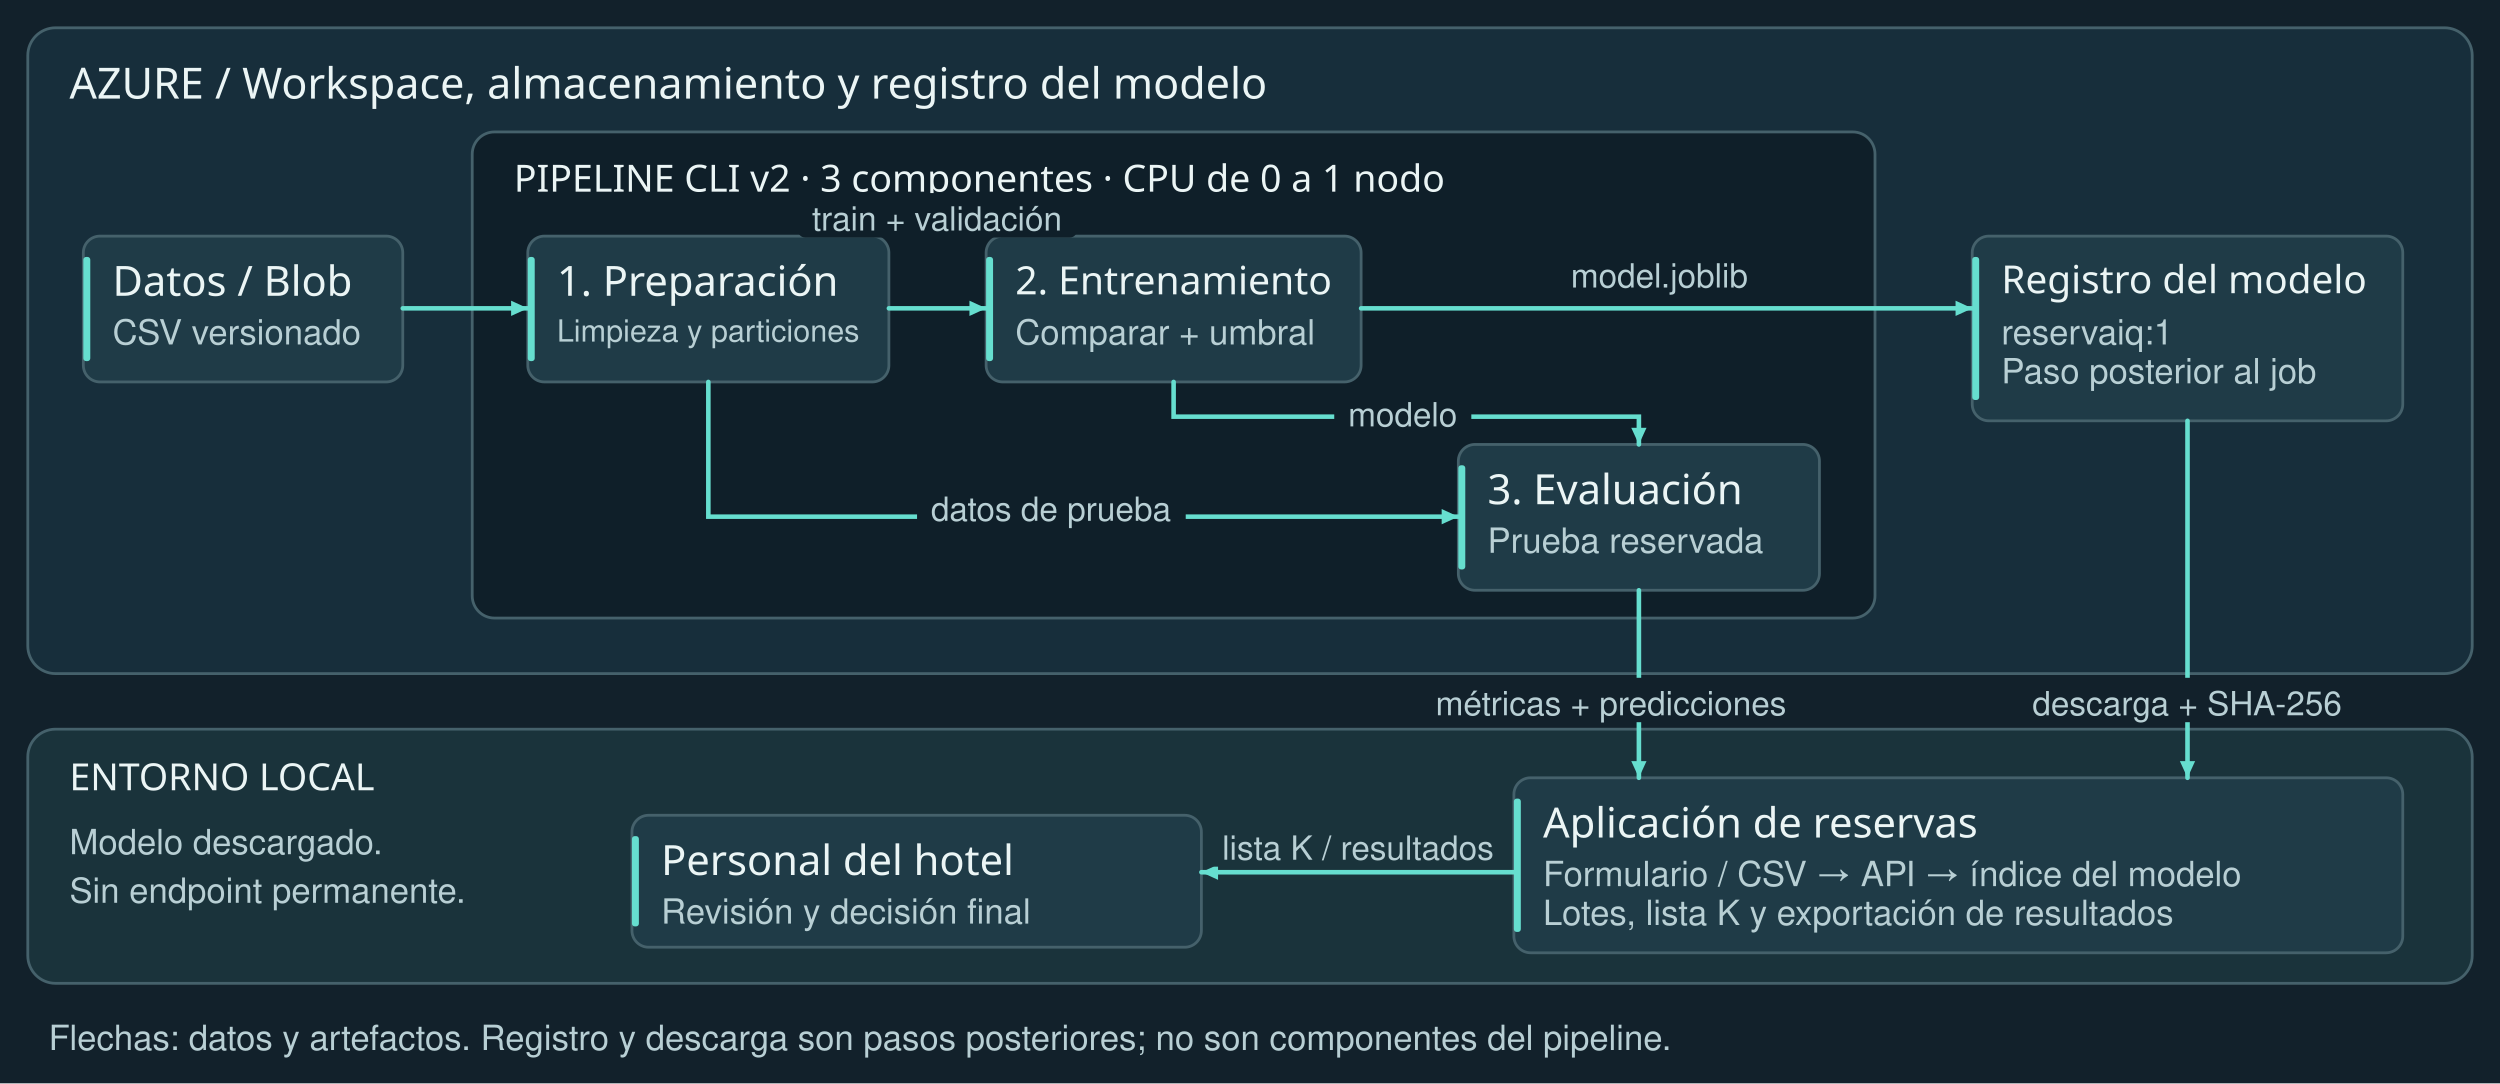
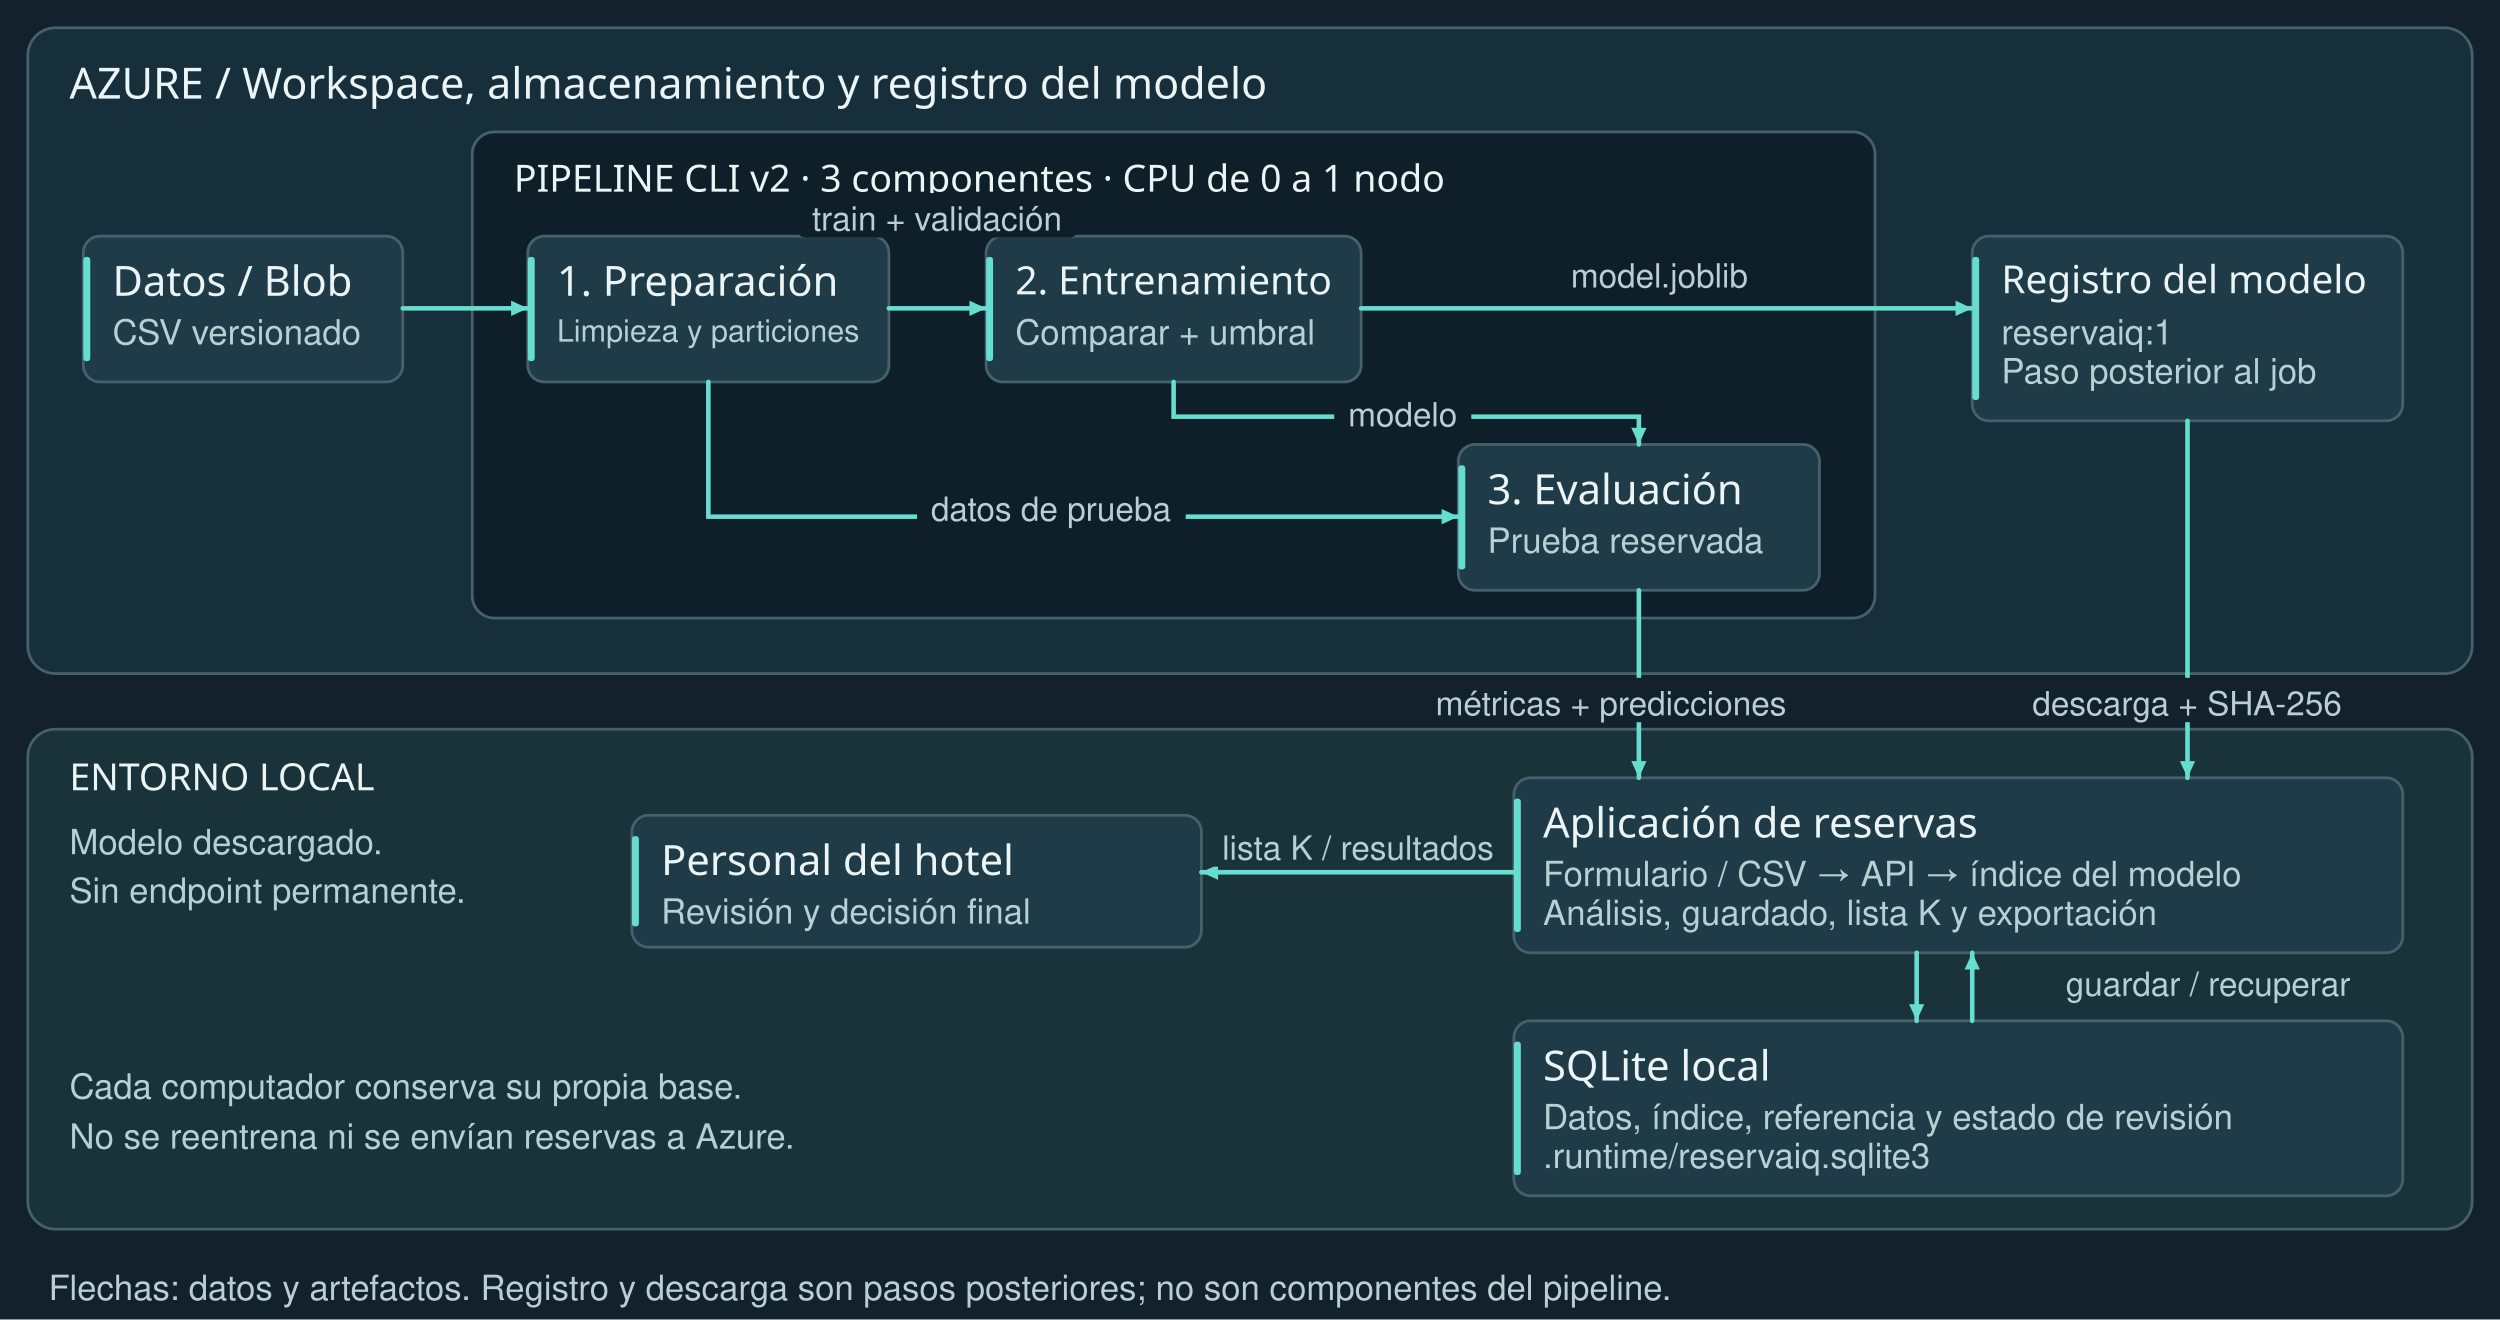
- <svg xmlns="http://www.w3.org/2000/svg" width="1800" height="780" preserveAspectRatio="xMinYMin meet" viewBox="0 0 1800 780" version="1.0" fill-rule="evenodd">
+ <svg xmlns="http://www.w3.org/2000/svg" width="1800" height="950" preserveAspectRatio="xMinYMin meet" viewBox="0 0 1800 950" version="1.0" fill-rule="evenodd">
  <clipPath id="clip">
-     <rect x="0" y="0" width="1800" height="780" />
+     <rect x="0" y="0" width="1800" height="950" />
  </clipPath>
-   <g id="group" transform="scale(1,-1) translate(0,-780)" style="clip-path: url(#clip)">
+   <g id="group" transform="scale(1,-1) translate(0,-950)" style="clip-path: url(#clip)">
    <g transform="">
-       <rect x="0" y="0" width="1800" height="780" style="stroke: none; stroke-linecap: butt; stroke-width: 2; fill: rgb(7%,13%,17%); fill-rule: evenodd;" />
-       <rect x="20" y="295" width="1760" height="465" rx="20" ry="20" style="stroke: rgb(27%,38%,42%); stroke-linecap: butt; stroke-width: 2; fill: rgb(9%,18%,23%); fill-rule: evenodd;" />
-       <text x="50" y="709" style="font-family: Helvetica-Bold; font-size: 31px;fill: rgb(92%,96%,96%); stroke:none;" transform="translate(0,1418) scale(1,-1)">AZURE  /  Workspace, almacenamiento y registro del modelo</text>
-       <rect x="340" y="335" width="1010" height="350" rx="16" ry="16" style="stroke: rgb(27%,38%,42%); stroke-linecap: butt; stroke-width: 2; fill: rgb(6%,12%,16%); fill-rule: evenodd;" />
-       <text x="370" y="642" style="font-family: Helvetica-Bold; font-size: 27px;fill: rgb(92%,96%,96%); stroke:none;" transform="translate(0,1284) scale(1,-1)">PIPELINE CLI v2  ·  3 componentes  ·  CPU de 0 a 1 nodo</text>
-       <rect x="20" y="72" width="1760" height="183" rx="20" ry="20" style="stroke: rgb(27%,38%,42%); stroke-linecap: butt; stroke-width: 2; fill: rgb(10%,20%,23%); fill-rule: evenodd;" />
-       <text x="50" y="211" style="font-family: Helvetica-Bold; font-size: 27px;fill: rgb(92%,96%,96%); stroke:none;" transform="translate(0,422) scale(1,-1)">ENTORNO LOCAL</text>
-       <text x="50" y="165" style="font-family: Helvetica; font-size: 25px;fill: rgb(72%,81%,83%); stroke:none;" transform="translate(0,330) scale(1,-1)">Modelo descargado.</text>
-       <text x="50" y="130" style="font-family: Helvetica; font-size: 25px;fill: rgb(72%,81%,83%); stroke:none;" transform="translate(0,260) scale(1,-1)">Sin endpoint permanente.</text>
-       <rect x="60" y="505" width="230" height="105" rx="12" ry="12" style="stroke: rgb(27%,38%,42%); stroke-linecap: butt; stroke-width: 2; fill: rgb(12%,23%,28%); fill-rule: evenodd;" />
-       <rect x="60" y="520" width="5" height="75" rx="2" ry="2" style="stroke: none; stroke-linecap: butt; stroke-width: 2; fill: rgb(40%,87%,81%); fill-rule: evenodd;" />
-       <text x="81" y="567" style="font-family: Helvetica-Bold; font-size: 30px;fill: rgb(92%,96%,96%); stroke:none;" transform="translate(0,1134) scale(1,-1)">Datos / Blob</text>
-       <text x="81" y="532" style="font-family: Helvetica; font-size: 25px;fill: rgb(72%,81%,83%); stroke:none;" transform="translate(0,1064) scale(1,-1)">CSV versionado</text>
-       <rect x="380" y="505" width="260" height="105" rx="12" ry="12" style="stroke: rgb(27%,38%,42%); stroke-linecap: butt; stroke-width: 2; fill: rgb(12%,23%,28%); fill-rule: evenodd;" />
-       <rect x="380" y="520" width="5" height="75" rx="2" ry="2" style="stroke: none; stroke-linecap: butt; stroke-width: 2; fill: rgb(40%,87%,81%); fill-rule: evenodd;" />
-       <text x="401" y="567" style="font-family: Helvetica-Bold; font-size: 30px;fill: rgb(92%,96%,96%); stroke:none;" transform="translate(0,1134) scale(1,-1)">1. Preparación</text>
-       <text x="401" y="534.962" style="font-family: Helvetica; font-size: 22.038px;fill: rgb(72%,81%,83%); stroke:none;" transform="translate(0,1069) scale(1,-1)">Limpieza y particiones</text>
-       <rect x="710" y="505" width="270" height="105" rx="12" ry="12" style="stroke: rgb(27%,38%,42%); stroke-linecap: butt; stroke-width: 2; fill: rgb(12%,23%,28%); fill-rule: evenodd;" />
-       <rect x="710" y="520" width="5" height="75" rx="2" ry="2" style="stroke: none; stroke-linecap: butt; stroke-width: 2; fill: rgb(40%,87%,81%); fill-rule: evenodd;" />
-       <text x="731" y="568.897" style="font-family: Helvetica-Bold; font-size: 28.103px;fill: rgb(92%,96%,96%); stroke:none;" transform="translate(0,1137) scale(1,-1)">2. Entrenamiento</text>
-       <text x="731" y="532" style="font-family: Helvetica; font-size: 25px;fill: rgb(72%,81%,83%); stroke:none;" transform="translate(0,1064) scale(1,-1)">Comparar + umbral</text>
-       <rect x="1050" y="355" width="260" height="105" rx="12" ry="12" style="stroke: rgb(27%,38%,42%); stroke-linecap: butt; stroke-width: 2; fill: rgb(12%,23%,28%); fill-rule: evenodd;" />
-       <rect x="1050" y="370" width="5" height="75" rx="2" ry="2" style="stroke: none; stroke-linecap: butt; stroke-width: 2; fill: rgb(40%,87%,81%); fill-rule: evenodd;" />
-       <text x="1071" y="417" style="font-family: Helvetica-Bold; font-size: 30px;fill: rgb(92%,96%,96%); stroke:none;" transform="translate(0,834) scale(1,-1)">3. Evaluación</text>
-       <text x="1071" y="382" style="font-family: Helvetica; font-size: 25px;fill: rgb(72%,81%,83%); stroke:none;" transform="translate(0,764) scale(1,-1)">Prueba reservada</text>
-       <rect x="1420" y="477" width="310" height="133" rx="12" ry="12" style="stroke: rgb(27%,38%,42%); stroke-linecap: butt; stroke-width: 2; fill: rgb(12%,23%,28%); fill-rule: evenodd;" />
-       <rect x="1420" y="492" width="5" height="103" rx="2" ry="2" style="stroke: none; stroke-linecap: butt; stroke-width: 2; fill: rgb(40%,87%,81%); fill-rule: evenodd;" />
-       <text x="1441" y="569.121" style="font-family: Helvetica-Bold; font-size: 27.879px;fill: rgb(92%,96%,96%); stroke:none;" transform="translate(0,1138) scale(1,-1)">Registro del modelo</text>
-       <text x="1441" y="532" style="font-family: Helvetica; font-size: 25px;fill: rgb(72%,81%,83%); stroke:none;" transform="translate(0,1064) scale(1,-1)">reservaiq:1</text>
-       <text x="1441" y="504" style="font-family: Helvetica; font-size: 25px;fill: rgb(72%,81%,83%); stroke:none;" transform="translate(0,1008) scale(1,-1)">Paso posterior al job</text>
-       <rect x="1090" y="94" width="640" height="126" rx="12" ry="12" style="stroke: rgb(27%,38%,42%); stroke-linecap: butt; stroke-width: 2; fill: rgb(12%,23%,28%); fill-rule: evenodd;" />
-       <rect x="1090" y="109" width="5" height="96" rx="2" ry="2" style="stroke: none; stroke-linecap: butt; stroke-width: 2; fill: rgb(40%,87%,81%); fill-rule: evenodd;" />
-       <text x="1111" y="177" style="font-family: Helvetica-Bold; font-size: 30px;fill: rgb(92%,96%,96%); stroke:none;" transform="translate(0,354) scale(1,-1)">Aplicación de reservas</text>
-       <text x="1111" y="142" style="font-family: Helvetica; font-size: 25px;fill: rgb(72%,81%,83%); stroke:none;" transform="translate(0,284) scale(1,-1)">Formulario / CSV → API → índice del modelo</text>
-       <text x="1111" y="114" style="font-family: Helvetica; font-size: 25px;fill: rgb(72%,81%,83%); stroke:none;" transform="translate(0,228) scale(1,-1)">Lotes, lista K y exportación de resultados</text>
-       <rect x="455" y="98" width="410" height="95" rx="12" ry="12" style="stroke: rgb(27%,38%,42%); stroke-linecap: butt; stroke-width: 2; fill: rgb(12%,23%,28%); fill-rule: evenodd;" />
-       <rect x="455" y="113" width="5" height="65" rx="2" ry="2" style="stroke: none; stroke-linecap: butt; stroke-width: 2; fill: rgb(40%,87%,81%); fill-rule: evenodd;" />
-       <text x="476" y="150" style="font-family: Helvetica-Bold; font-size: 30px;fill: rgb(92%,96%,96%); stroke:none;" transform="translate(0,300) scale(1,-1)">Personal del hotel</text>
-       <text x="476" y="115" style="font-family: Helvetica; font-size: 25px;fill: rgb(72%,81%,83%); stroke:none;" transform="translate(0,230) scale(1,-1)">Revisión y decisión final</text>
-       <polyline points="290 558, 380 558" style="stroke: rgb(40%,87%,81%); stroke-linecap: round; stroke-width: 3.3; fill: None; fill-rule: evenodd;" />
-       <polygon points="380 558, 368 552.5, 368 563.5" style="stroke: none; stroke-linecap: butt; stroke-width: 1; fill: rgb(40%,87%,81%); fill-rule: evenodd;" />
-       <polyline points="640 558, 710 558" style="stroke: rgb(40%,87%,81%); stroke-linecap: round; stroke-width: 3.3; fill: None; fill-rule: evenodd;" />
-       <polygon points="710 558, 698 552.5, 698 563.5" style="stroke: none; stroke-linecap: butt; stroke-width: 1; fill: rgb(40%,87%,81%); fill-rule: evenodd;" />
-       <rect x="574.628" y="609" width="200.744" height="32" rx="5" ry="5" style="stroke: none; stroke-linecap: butt; stroke-width: 2; fill: rgb(6%,12%,16%); fill-rule: evenodd;" />
-       <text x="584.628" y="614" style="font-family: Helvetica; font-size: 24px;fill: rgb(72%,81%,83%); stroke:none;" transform="translate(0,1228) scale(1,-1)">train + validación</text>
-       <polyline points="510 505, 510 408, 1050 408" style="stroke: rgb(40%,87%,81%); stroke-linecap: round; stroke-width: 3.3; fill: None; fill-rule: evenodd;" />
-       <polygon points="1050 408, 1038 402.5, 1038 413.5" style="stroke: none; stroke-linecap: butt; stroke-width: 1; fill: rgb(40%,87%,81%); fill-rule: evenodd;" />
-       <rect x="660.276" y="400" width="193.448" height="32" rx="5" ry="5" style="stroke: none; stroke-linecap: butt; stroke-width: 2; fill: rgb(6%,12%,16%); fill-rule: evenodd;" />
-       <text x="670.276" y="405" style="font-family: Helvetica; font-size: 24px;fill: rgb(72%,81%,83%); stroke:none;" transform="translate(0,810) scale(1,-1)">datos de prueba</text>
-       <polyline points="845 505, 845 480, 1180 480, 1180 460" style="stroke: rgb(40%,87%,81%); stroke-linecap: round; stroke-width: 3.3; fill: None; fill-rule: evenodd;" />
-       <polygon points="1180 460, 1174.5 472, 1185.5 472" style="stroke: none; stroke-linecap: butt; stroke-width: 1; fill: rgb(40%,87%,81%); fill-rule: evenodd;" />
-       <rect x="960.652" y="468" width="98.696" height="32" rx="5" ry="5" style="stroke: none; stroke-linecap: butt; stroke-width: 2; fill: rgb(6%,12%,16%); fill-rule: evenodd;" />
-       <text x="970.652" y="473" style="font-family: Helvetica; font-size: 24px;fill: rgb(72%,81%,83%); stroke:none;" transform="translate(0,946) scale(1,-1)">modelo</text>
-       <polyline points="980 558, 1420 558" style="stroke: rgb(40%,87%,81%); stroke-linecap: round; stroke-width: 3.3; fill: None; fill-rule: evenodd;" />
-       <polygon points="1420 558, 1408 552.5, 1408 563.5" style="stroke: none; stroke-linecap: butt; stroke-width: 1; fill: rgb(40%,87%,81%); fill-rule: evenodd;" />
-       <rect x="1120.98" y="568" width="148.04" height="32" rx="5" ry="5" style="stroke: none; stroke-linecap: butt; stroke-width: 2; fill: rgb(6%,12%,16%); fill-rule: evenodd;" />
-       <text x="1130.98" y="573" style="font-family: Helvetica; font-size: 24px;fill: rgb(72%,81%,83%); stroke:none;" transform="translate(0,1146) scale(1,-1)">model.joblib</text>
-       <polyline points="1180 355, 1180 220" style="stroke: rgb(40%,87%,81%); stroke-linecap: round; stroke-width: 3.3; fill: None; fill-rule: evenodd;" />
-       <polygon points="1180 220, 1174.5 232, 1185.5 232" style="stroke: none; stroke-linecap: butt; stroke-width: 1; fill: rgb(40%,87%,81%); fill-rule: evenodd;" />
-       <rect x="1023.628" y="260" width="272.744" height="32" rx="5" ry="5" style="stroke: none; stroke-linecap: butt; stroke-width: 2; fill: rgb(7%,13%,17%); fill-rule: evenodd;" />
-       <text x="1033.628" y="265" style="font-family: Helvetica; font-size: 24px;fill: rgb(72%,81%,83%); stroke:none;" transform="translate(0,530) scale(1,-1)">métricas + predicciones</text>
-       <polyline points="1575 477, 1575 220" style="stroke: rgb(40%,87%,81%); stroke-linecap: round; stroke-width: 3.3; fill: None; fill-rule: evenodd;" />
-       <polygon points="1575 220, 1569.5 232, 1580.5 232" style="stroke: none; stroke-linecap: butt; stroke-width: 1; fill: rgb(40%,87%,81%); fill-rule: evenodd;" />
-       <rect x="1453.28" y="260" width="243.44" height="32" rx="5" ry="5" style="stroke: none; stroke-linecap: butt; stroke-width: 2; fill: rgb(7%,13%,17%); fill-rule: evenodd;" />
-       <text x="1463.28" y="265" style="font-family: Helvetica; font-size: 24px;fill: rgb(72%,81%,83%); stroke:none;" transform="translate(0,530) scale(1,-1)">descarga + SHA-256</text>
-       <polyline points="1090 152, 865 152" style="stroke: rgb(40%,87%,81%); stroke-linecap: round; stroke-width: 3.3; fill: None; fill-rule: evenodd;" />
-       <polygon points="865 152, 877 157.5, 877 146.5" style="stroke: none; stroke-linecap: butt; stroke-width: 1; fill: rgb(40%,87%,81%); fill-rule: evenodd;" />
-       <rect x="869.96" y="156" width="216.08" height="32" rx="5" ry="5" style="stroke: none; stroke-linecap: butt; stroke-width: 2; fill: rgb(10%,20%,23%); fill-rule: evenodd;" />
-       <text x="879.96" y="161" style="font-family: Helvetica; font-size: 24px;fill: rgb(72%,81%,83%); stroke:none;" transform="translate(0,322) scale(1,-1)">lista K / resultados</text>
-       <text x="35" y="24" style="font-family: Helvetica; font-size: 25px;fill: rgb(72%,81%,83%); stroke:none;" transform="translate(0,48) scale(1,-1)">Flechas: datos y artefactos. Registro y descarga son pasos posteriores; no son componentes del pipeline.</text>
+       <rect x="0" y="0" width="1800" height="950" style="stroke: none; stroke-linecap: butt; stroke-width: 2; fill: rgb(7%,13%,17%); fill-rule: evenodd;" />
+       <rect x="20" y="465" width="1760" height="465" rx="20" ry="20" style="stroke: rgb(27%,38%,42%); stroke-linecap: butt; stroke-width: 2; fill: rgb(9%,18%,23%); fill-rule: evenodd;" />
+       <text x="50" y="879" style="font-family: Helvetica-Bold; font-size: 31px;fill: rgb(92%,96%,96%); stroke:none;" transform="translate(0,1758) scale(1,-1)">AZURE  /  Workspace, almacenamiento y registro del modelo</text>
+       <rect x="340" y="505" width="1010" height="350" rx="16" ry="16" style="stroke: rgb(27%,38%,42%); stroke-linecap: butt; stroke-width: 2; fill: rgb(6%,12%,16%); fill-rule: evenodd;" />
+       <text x="370" y="812" style="font-family: Helvetica-Bold; font-size: 27px;fill: rgb(92%,96%,96%); stroke:none;" transform="translate(0,1624) scale(1,-1)">PIPELINE CLI v2  ·  3 componentes  ·  CPU de 0 a 1 nodo</text>
+       <rect x="20" y="65" width="1760" height="360" rx="20" ry="20" style="stroke: rgb(27%,38%,42%); stroke-linecap: butt; stroke-width: 2; fill: rgb(10%,20%,23%); fill-rule: evenodd;" />
+       <text x="50" y="381" style="font-family: Helvetica-Bold; font-size: 27px;fill: rgb(92%,96%,96%); stroke:none;" transform="translate(0,762) scale(1,-1)">ENTORNO LOCAL</text>
+       <text x="50" y="335" style="font-family: Helvetica; font-size: 25px;fill: rgb(72%,81%,83%); stroke:none;" transform="translate(0,670) scale(1,-1)">Modelo descargado.</text>
+       <text x="50" y="300" style="font-family: Helvetica; font-size: 25px;fill: rgb(72%,81%,83%); stroke:none;" transform="translate(0,600) scale(1,-1)">Sin endpoint permanente.</text>
+       <rect x="60" y="675" width="230" height="105" rx="12" ry="12" style="stroke: rgb(27%,38%,42%); stroke-linecap: butt; stroke-width: 2; fill: rgb(12%,23%,28%); fill-rule: evenodd;" />
+       <rect x="60" y="690" width="5" height="75" rx="2" ry="2" style="stroke: none; stroke-linecap: butt; stroke-width: 2; fill: rgb(40%,87%,81%); fill-rule: evenodd;" />
+       <text x="81" y="737" style="font-family: Helvetica-Bold; font-size: 30px;fill: rgb(92%,96%,96%); stroke:none;" transform="translate(0,1474) scale(1,-1)">Datos / Blob</text>
+       <text x="81" y="702" style="font-family: Helvetica; font-size: 25px;fill: rgb(72%,81%,83%); stroke:none;" transform="translate(0,1404) scale(1,-1)">CSV versionado</text>
+       <rect x="380" y="675" width="260" height="105" rx="12" ry="12" style="stroke: rgb(27%,38%,42%); stroke-linecap: butt; stroke-width: 2; fill: rgb(12%,23%,28%); fill-rule: evenodd;" />
+       <rect x="380" y="690" width="5" height="75" rx="2" ry="2" style="stroke: none; stroke-linecap: butt; stroke-width: 2; fill: rgb(40%,87%,81%); fill-rule: evenodd;" />
+       <text x="401" y="737" style="font-family: Helvetica-Bold; font-size: 30px;fill: rgb(92%,96%,96%); stroke:none;" transform="translate(0,1474) scale(1,-1)">1. Preparación</text>
+       <text x="401" y="704.962" style="font-family: Helvetica; font-size: 22.038px;fill: rgb(72%,81%,83%); stroke:none;" transform="translate(0,1409) scale(1,-1)">Limpieza y particiones</text>
+       <rect x="710" y="675" width="270" height="105" rx="12" ry="12" style="stroke: rgb(27%,38%,42%); stroke-linecap: butt; stroke-width: 2; fill: rgb(12%,23%,28%); fill-rule: evenodd;" />
+       <rect x="710" y="690" width="5" height="75" rx="2" ry="2" style="stroke: none; stroke-linecap: butt; stroke-width: 2; fill: rgb(40%,87%,81%); fill-rule: evenodd;" />
+       <text x="731" y="738.897" style="font-family: Helvetica-Bold; font-size: 28.103px;fill: rgb(92%,96%,96%); stroke:none;" transform="translate(0,1477) scale(1,-1)">2. Entrenamiento</text>
+       <text x="731" y="702" style="font-family: Helvetica; font-size: 25px;fill: rgb(72%,81%,83%); stroke:none;" transform="translate(0,1404) scale(1,-1)">Comparar + umbral</text>
+       <rect x="1050" y="525" width="260" height="105" rx="12" ry="12" style="stroke: rgb(27%,38%,42%); stroke-linecap: butt; stroke-width: 2; fill: rgb(12%,23%,28%); fill-rule: evenodd;" />
+       <rect x="1050" y="540" width="5" height="75" rx="2" ry="2" style="stroke: none; stroke-linecap: butt; stroke-width: 2; fill: rgb(40%,87%,81%); fill-rule: evenodd;" />
+       <text x="1071" y="587" style="font-family: Helvetica-Bold; font-size: 30px;fill: rgb(92%,96%,96%); stroke:none;" transform="translate(0,1174) scale(1,-1)">3. Evaluación</text>
+       <text x="1071" y="552" style="font-family: Helvetica; font-size: 25px;fill: rgb(72%,81%,83%); stroke:none;" transform="translate(0,1104) scale(1,-1)">Prueba reservada</text>
+       <rect x="1420" y="647" width="310" height="133" rx="12" ry="12" style="stroke: rgb(27%,38%,42%); stroke-linecap: butt; stroke-width: 2; fill: rgb(12%,23%,28%); fill-rule: evenodd;" />
+       <rect x="1420" y="662" width="5" height="103" rx="2" ry="2" style="stroke: none; stroke-linecap: butt; stroke-width: 2; fill: rgb(40%,87%,81%); fill-rule: evenodd;" />
+       <text x="1441" y="739.121" style="font-family: Helvetica-Bold; font-size: 27.879px;fill: rgb(92%,96%,96%); stroke:none;" transform="translate(0,1478) scale(1,-1)">Registro del modelo</text>
+       <text x="1441" y="702" style="font-family: Helvetica; font-size: 25px;fill: rgb(72%,81%,83%); stroke:none;" transform="translate(0,1404) scale(1,-1)">reservaiq:1</text>
+       <text x="1441" y="674" style="font-family: Helvetica; font-size: 25px;fill: rgb(72%,81%,83%); stroke:none;" transform="translate(0,1348) scale(1,-1)">Paso posterior al job</text>
+       <rect x="1090" y="264" width="640" height="126" rx="12" ry="12" style="stroke: rgb(27%,38%,42%); stroke-linecap: butt; stroke-width: 2; fill: rgb(12%,23%,28%); fill-rule: evenodd;" />
+       <rect x="1090" y="279" width="5" height="96" rx="2" ry="2" style="stroke: none; stroke-linecap: butt; stroke-width: 2; fill: rgb(40%,87%,81%); fill-rule: evenodd;" />
+       <text x="1111" y="347" style="font-family: Helvetica-Bold; font-size: 30px;fill: rgb(92%,96%,96%); stroke:none;" transform="translate(0,694) scale(1,-1)">Aplicación de reservas</text>
+       <text x="1111" y="312" style="font-family: Helvetica; font-size: 25px;fill: rgb(72%,81%,83%); stroke:none;" transform="translate(0,624) scale(1,-1)">Formulario / CSV → API → índice del modelo</text>
+       <text x="1111" y="284" style="font-family: Helvetica; font-size: 25px;fill: rgb(72%,81%,83%); stroke:none;" transform="translate(0,568) scale(1,-1)">Análisis, guardado, lista K y exportación</text>
+       <rect x="455" y="268" width="410" height="95" rx="12" ry="12" style="stroke: rgb(27%,38%,42%); stroke-linecap: butt; stroke-width: 2; fill: rgb(12%,23%,28%); fill-rule: evenodd;" />
+       <rect x="455" y="283" width="5" height="65" rx="2" ry="2" style="stroke: none; stroke-linecap: butt; stroke-width: 2; fill: rgb(40%,87%,81%); fill-rule: evenodd;" />
+       <text x="476" y="320" style="font-family: Helvetica-Bold; font-size: 30px;fill: rgb(92%,96%,96%); stroke:none;" transform="translate(0,640) scale(1,-1)">Personal del hotel</text>
+       <text x="476" y="285" style="font-family: Helvetica; font-size: 25px;fill: rgb(72%,81%,83%); stroke:none;" transform="translate(0,570) scale(1,-1)">Revisión y decisión final</text>
+       <rect x="1090" y="89" width="640" height="126" rx="12" ry="12" style="stroke: rgb(27%,38%,42%); stroke-linecap: butt; stroke-width: 2; fill: rgb(12%,23%,28%); fill-rule: evenodd;" />
+       <rect x="1090" y="104" width="5" height="96" rx="2" ry="2" style="stroke: none; stroke-linecap: butt; stroke-width: 2; fill: rgb(40%,87%,81%); fill-rule: evenodd;" />
+       <text x="1111" y="172" style="font-family: Helvetica-Bold; font-size: 30px;fill: rgb(92%,96%,96%); stroke:none;" transform="translate(0,344) scale(1,-1)">SQLite local</text>
+       <text x="1111" y="137" style="font-family: Helvetica; font-size: 25px;fill: rgb(72%,81%,83%); stroke:none;" transform="translate(0,274) scale(1,-1)">Datos, índice, referencia y estado de revisión</text>
+       <text x="1111" y="109" style="font-family: Helvetica; font-size: 25px;fill: rgb(72%,81%,83%); stroke:none;" transform="translate(0,218) scale(1,-1)">.runtime/reservaiq.sqlite3</text>
+       <polyline points="1380 264, 1380 215" style="stroke: rgb(40%,87%,81%); stroke-linecap: round; stroke-width: 3.3; fill: None; fill-rule: evenodd;" />
+       <polygon points="1380 215, 1374.5 227, 1385.5 227" style="stroke: none; stroke-linecap: butt; stroke-width: 1; fill: rgb(40%,87%,81%); fill-rule: evenodd;" />
+       <polyline points="1420 215, 1420 264" style="stroke: rgb(40%,87%,81%); stroke-linecap: round; stroke-width: 3.3; fill: None; fill-rule: evenodd;" />
+       <polygon points="1420 264, 1425.5 252, 1414.5 252" style="stroke: none; stroke-linecap: butt; stroke-width: 1; fill: rgb(40%,87%,81%); fill-rule: evenodd;" />
+       <rect x="1477.292" y="228" width="225.416" height="32" rx="5" ry="5" style="stroke: none; stroke-linecap: butt; stroke-width: 2; fill: rgb(10%,20%,23%); fill-rule: evenodd;" />
+       <text x="1487.292" y="233" style="font-family: Helvetica; font-size: 24px;fill: rgb(72%,81%,83%); stroke:none;" transform="translate(0,466) scale(1,-1)">guardar / recuperar</text>
+       <text x="50" y="159" style="font-family: Helvetica; font-size: 25px;fill: rgb(72%,81%,83%); stroke:none;" transform="translate(0,318) scale(1,-1)">Cada computador conserva su propia base.</text>
+       <text x="50" y="123" style="font-family: Helvetica; font-size: 25px;fill: rgb(72%,81%,83%); stroke:none;" transform="translate(0,246) scale(1,-1)">No se reentrena ni se envían reservas a Azure.</text>
+       <polyline points="290 728, 380 728" style="stroke: rgb(40%,87%,81%); stroke-linecap: round; stroke-width: 3.3; fill: None; fill-rule: evenodd;" />
+       <polygon points="380 728, 368 722.5, 368 733.5" style="stroke: none; stroke-linecap: butt; stroke-width: 1; fill: rgb(40%,87%,81%); fill-rule: evenodd;" />
+       <polyline points="640 728, 710 728" style="stroke: rgb(40%,87%,81%); stroke-linecap: round; stroke-width: 3.3; fill: None; fill-rule: evenodd;" />
+       <polygon points="710 728, 698 722.5, 698 733.5" style="stroke: none; stroke-linecap: butt; stroke-width: 1; fill: rgb(40%,87%,81%); fill-rule: evenodd;" />
+       <rect x="574.628" y="779" width="200.744" height="32" rx="5" ry="5" style="stroke: none; stroke-linecap: butt; stroke-width: 2; fill: rgb(6%,12%,16%); fill-rule: evenodd;" />
+       <text x="584.628" y="784" style="font-family: Helvetica; font-size: 24px;fill: rgb(72%,81%,83%); stroke:none;" transform="translate(0,1568) scale(1,-1)">train + validación</text>
+       <polyline points="510 675, 510 578, 1050 578" style="stroke: rgb(40%,87%,81%); stroke-linecap: round; stroke-width: 3.3; fill: None; fill-rule: evenodd;" />
+       <polygon points="1050 578, 1038 572.5, 1038 583.5" style="stroke: none; stroke-linecap: butt; stroke-width: 1; fill: rgb(40%,87%,81%); fill-rule: evenodd;" />
+       <rect x="660.276" y="570" width="193.448" height="32" rx="5" ry="5" style="stroke: none; stroke-linecap: butt; stroke-width: 2; fill: rgb(6%,12%,16%); fill-rule: evenodd;" />
+       <text x="670.276" y="575" style="font-family: Helvetica; font-size: 24px;fill: rgb(72%,81%,83%); stroke:none;" transform="translate(0,1150) scale(1,-1)">datos de prueba</text>
+       <polyline points="845 675, 845 650, 1180 650, 1180 630" style="stroke: rgb(40%,87%,81%); stroke-linecap: round; stroke-width: 3.3; fill: None; fill-rule: evenodd;" />
+       <polygon points="1180 630, 1174.5 642, 1185.5 642" style="stroke: none; stroke-linecap: butt; stroke-width: 1; fill: rgb(40%,87%,81%); fill-rule: evenodd;" />
+       <rect x="960.652" y="638" width="98.696" height="32" rx="5" ry="5" style="stroke: none; stroke-linecap: butt; stroke-width: 2; fill: rgb(6%,12%,16%); fill-rule: evenodd;" />
+       <text x="970.652" y="643" style="font-family: Helvetica; font-size: 24px;fill: rgb(72%,81%,83%); stroke:none;" transform="translate(0,1286) scale(1,-1)">modelo</text>
+       <polyline points="980 728, 1420 728" style="stroke: rgb(40%,87%,81%); stroke-linecap: round; stroke-width: 3.3; fill: None; fill-rule: evenodd;" />
+       <polygon points="1420 728, 1408 722.5, 1408 733.5" style="stroke: none; stroke-linecap: butt; stroke-width: 1; fill: rgb(40%,87%,81%); fill-rule: evenodd;" />
+       <rect x="1120.98" y="738" width="148.04" height="32" rx="5" ry="5" style="stroke: none; stroke-linecap: butt; stroke-width: 2; fill: rgb(6%,12%,16%); fill-rule: evenodd;" />
+       <text x="1130.98" y="743" style="font-family: Helvetica; font-size: 24px;fill: rgb(72%,81%,83%); stroke:none;" transform="translate(0,1486) scale(1,-1)">model.joblib</text>
+       <polyline points="1180 525, 1180 390" style="stroke: rgb(40%,87%,81%); stroke-linecap: round; stroke-width: 3.3; fill: None; fill-rule: evenodd;" />
+       <polygon points="1180 390, 1174.5 402, 1185.5 402" style="stroke: none; stroke-linecap: butt; stroke-width: 1; fill: rgb(40%,87%,81%); fill-rule: evenodd;" />
+       <rect x="1023.628" y="430" width="272.744" height="32" rx="5" ry="5" style="stroke: none; stroke-linecap: butt; stroke-width: 2; fill: rgb(7%,13%,17%); fill-rule: evenodd;" />
+       <text x="1033.628" y="435" style="font-family: Helvetica; font-size: 24px;fill: rgb(72%,81%,83%); stroke:none;" transform="translate(0,870) scale(1,-1)">métricas + predicciones</text>
+       <polyline points="1575 647, 1575 390" style="stroke: rgb(40%,87%,81%); stroke-linecap: round; stroke-width: 3.3; fill: None; fill-rule: evenodd;" />
+       <polygon points="1575 390, 1569.5 402, 1580.5 402" style="stroke: none; stroke-linecap: butt; stroke-width: 1; fill: rgb(40%,87%,81%); fill-rule: evenodd;" />
+       <rect x="1453.28" y="430" width="243.44" height="32" rx="5" ry="5" style="stroke: none; stroke-linecap: butt; stroke-width: 2; fill: rgb(7%,13%,17%); fill-rule: evenodd;" />
+       <text x="1463.28" y="435" style="font-family: Helvetica; font-size: 24px;fill: rgb(72%,81%,83%); stroke:none;" transform="translate(0,870) scale(1,-1)">descarga + SHA-256</text>
+       <polyline points="1090 322, 865 322" style="stroke: rgb(40%,87%,81%); stroke-linecap: round; stroke-width: 3.3; fill: None; fill-rule: evenodd;" />
+       <polygon points="865 322, 877 327.5, 877 316.5" style="stroke: none; stroke-linecap: butt; stroke-width: 1; fill: rgb(40%,87%,81%); fill-rule: evenodd;" />
+       <rect x="869.96" y="326" width="216.08" height="32" rx="5" ry="5" style="stroke: none; stroke-linecap: butt; stroke-width: 2; fill: rgb(10%,20%,23%); fill-rule: evenodd;" />
+       <text x="879.96" y="331" style="font-family: Helvetica; font-size: 24px;fill: rgb(72%,81%,83%); stroke:none;" transform="translate(0,662) scale(1,-1)">lista K / resultados</text>
+       <text x="35" y="14" style="font-family: Helvetica; font-size: 25px;fill: rgb(72%,81%,83%); stroke:none;" transform="translate(0,28) scale(1,-1)">Flechas: datos y artefactos. Registro y descarga son pasos posteriores; no son componentes del pipeline.</text>
    </g>
  </g>
</svg>
